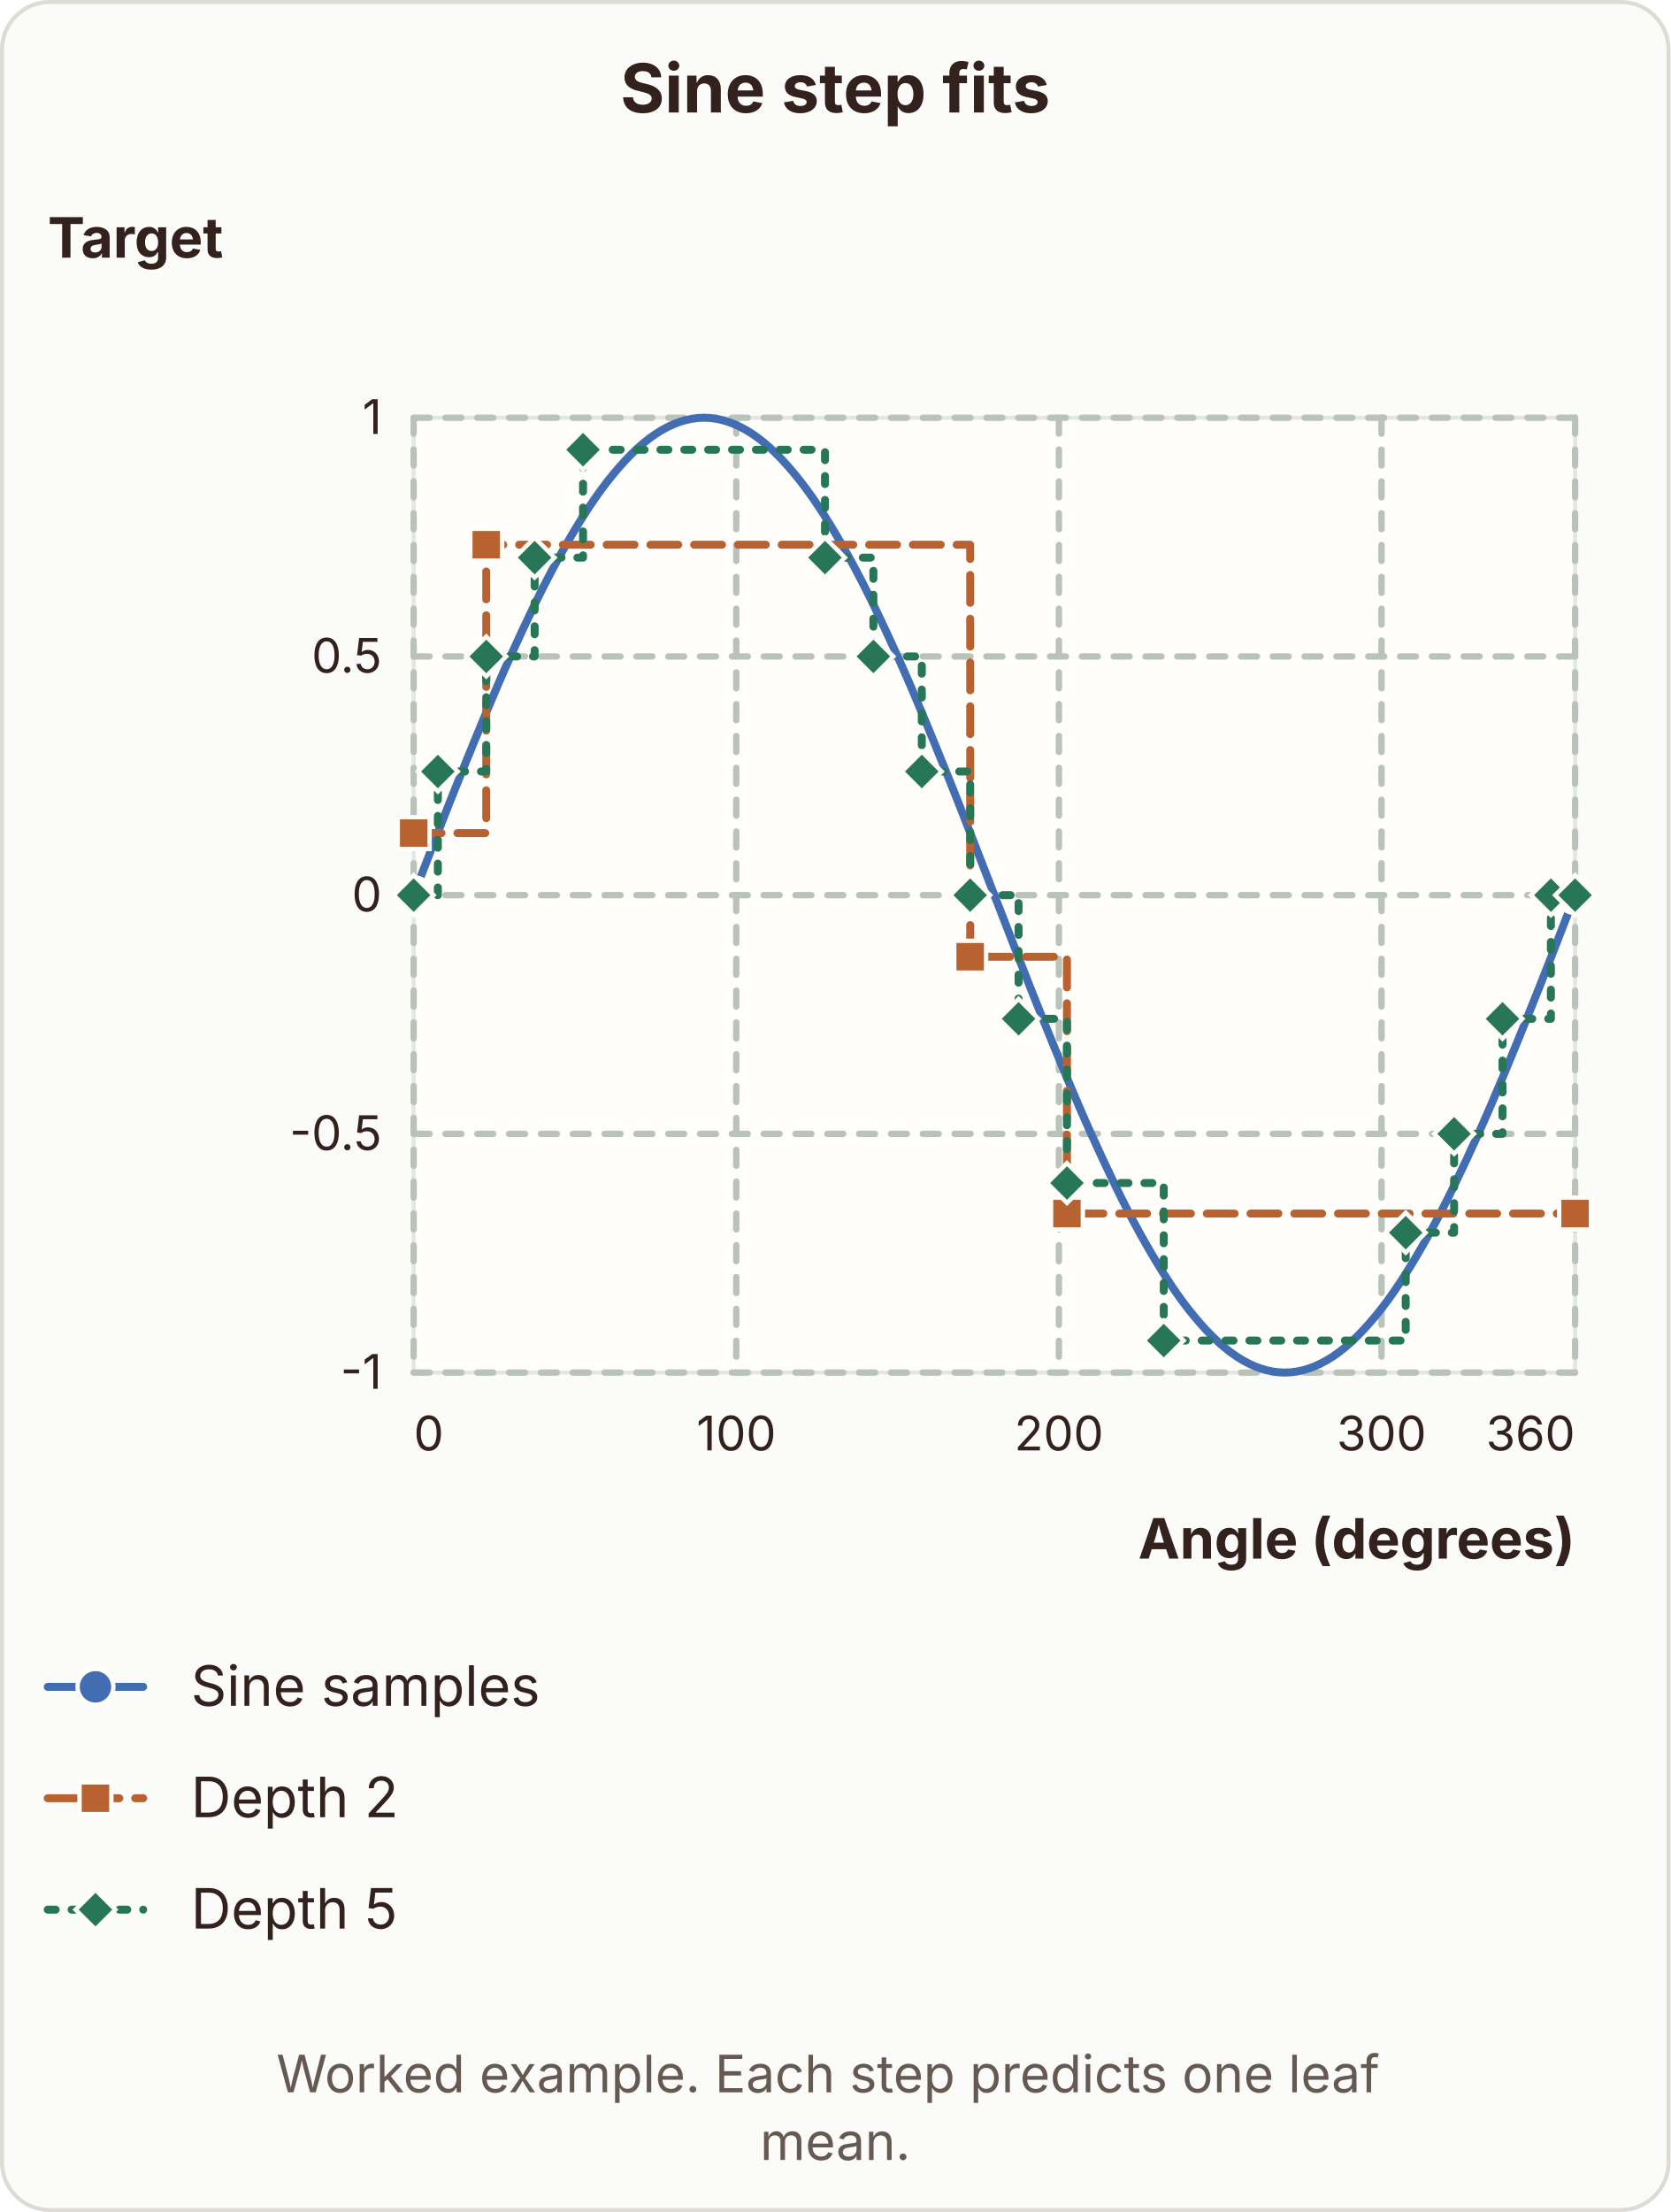
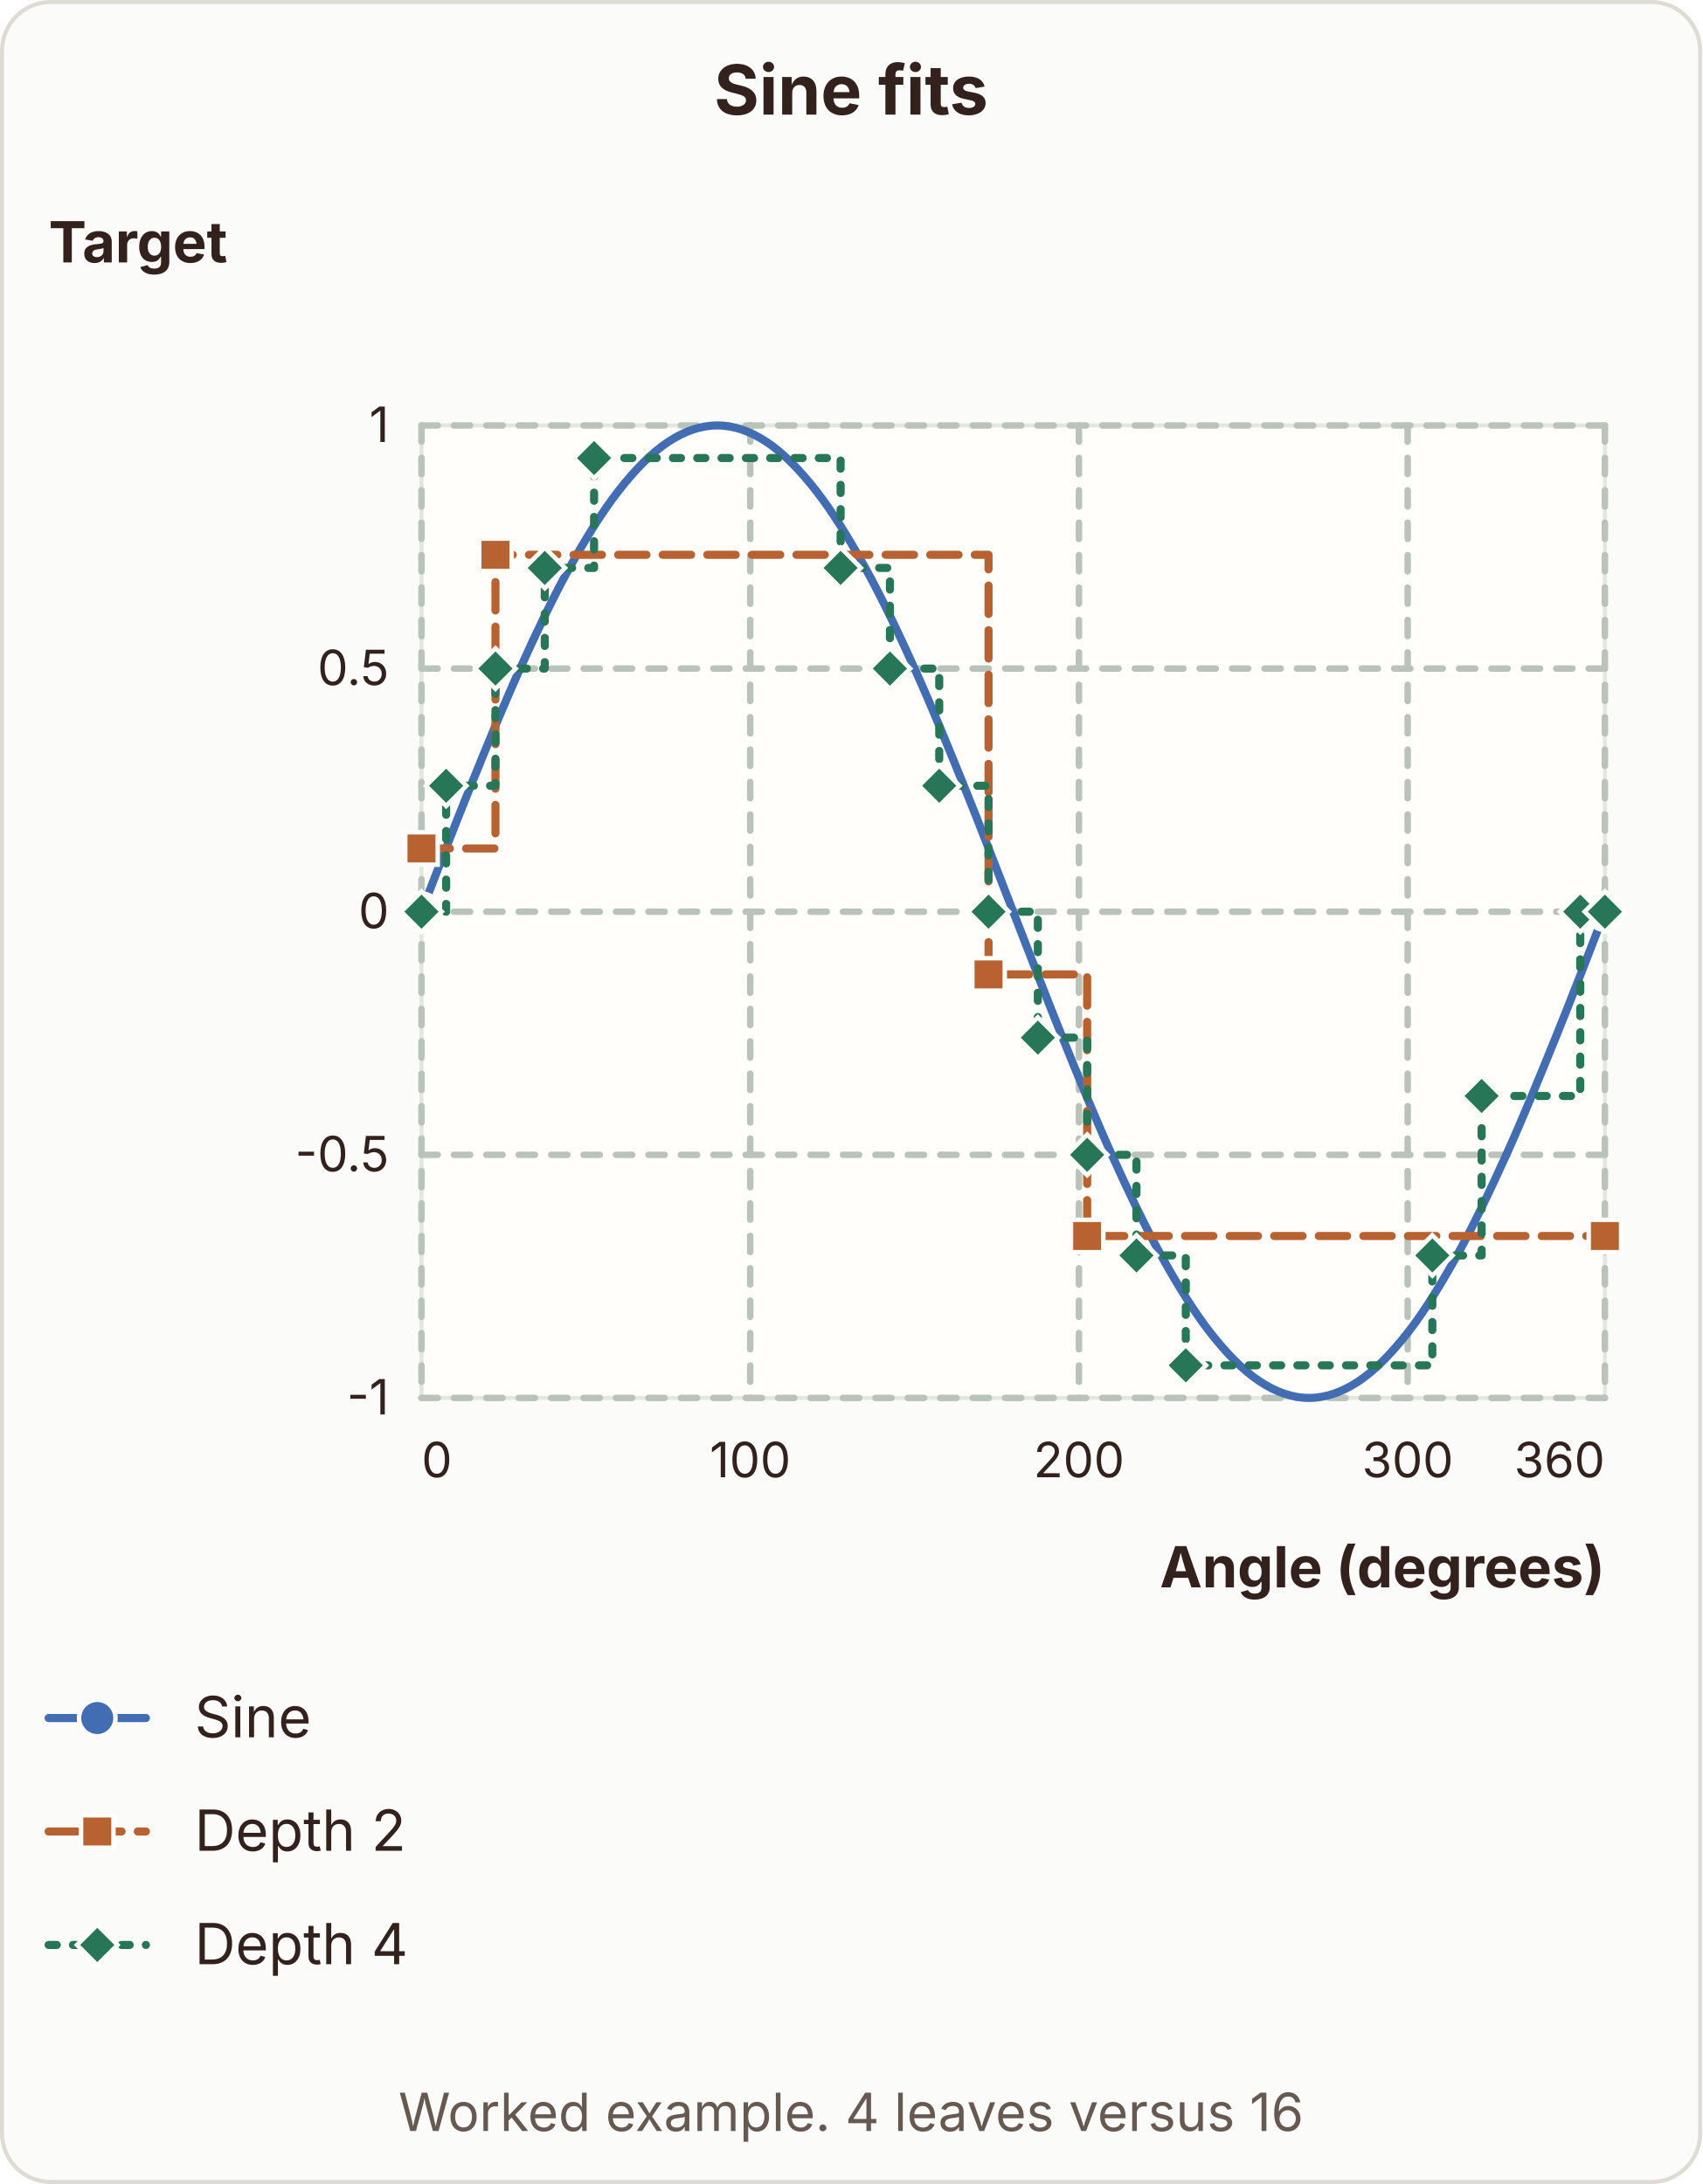
- <svg xmlns="http://www.w3.org/2000/svg" width="420" height="556" viewBox="0 0 420 556" role="img" aria-label="Sine step fits Angle (degrees): 0 to 360 Target: -1 to 1 Sine samples (line): (0, 0); (15, 0.259); (30, 0.5); (45, 0.707); (60, 0.866); (75, 0.966); (90, 1); (105, 0.966); (120, 0.866); (135, 0.707); (150, 0.5); (165, 0.259); (180, 0); (195, -0.259); (210, -0.5); (225, -0.707); (240, -0.866); (255, -0.966); (270, -1); (285, -0.966); (300, -0.866); (315, -0.707); (330, -0.5); (345, -0.259); (360, 0) Depth 2 (step): (0, 0.13); (22.5, 0.734); (172.5, -0.129); (202.5, -0.667); (360, -0.667) Depth 5 (step): (0, 0); (7.5, 0.259); (22.5, 0.5); (37.5, 0.707); (52.5, 0.933); (127.5, 0.707); (142.5, 0.5); (157.5, 0.259); (172.5, 0); (187.5, -0.259); (202.5, -0.603); (232.5, -0.933); (307.5, -0.707); (322.5, -0.5); (337.5, -0.259); (352.5, 0); (360, 0) Worked example. Each step predicts one leaf mean." font-family="Inter, Liberation Sans, Arial, sans-serif" style="display:block;max-width:none;margin-inline:auto;--color-ink:#202723;--color-ink-2:#5d675f;--color-line:#e3e7e0;--viz-surface:#fffefa" data-tutor-diagram="coordinate-plot">
-   <rect x="0.5" y="0.5" width="419" height="555" rx="12" fill="var(--viz-surface, #fbfbfa)" stroke="var(--color-line, #dedad4)" />
+ <svg xmlns="http://www.w3.org/2000/svg" width="420" height="539" viewBox="0 0 420 539" role="img" aria-label="Sine fits Angle (degrees): 0 to 360 Target: -1 to 1 Sine (line): (0, 0); (15, 0.259); (30, 0.5); (45, 0.707); (60, 0.866); (75, 0.966); (90, 1); (105, 0.966); (120, 0.866); (135, 0.707); (150, 0.5); (165, 0.259); (180, 0); (195, -0.259); (210, -0.5); (225, -0.707); (240, -0.866); (255, -0.966); (270, -1); (285, -0.966); (300, -0.866); (315, -0.707); (330, -0.5); (345, -0.259); (360, 0) Depth 2 (step): (0, 0.13); (22.5, 0.734); (172.5, -0.129); (202.5, -0.667); (360, -0.667) Depth 4 (step): (0, 0); (7.5, 0.259); (22.5, 0.5); (37.5, 0.707); (52.5, 0.933); (127.5, 0.707); (142.5, 0.5); (157.5, 0.259); (172.5, 0); (187.5, -0.259); (202.5, -0.5); (217.5, -0.707); (232.5, -0.933); (307.5, -0.707); (322.5, -0.379); (352.5, 0); (360, 0) Worked example. 4 leaves versus 16" font-family="Inter, Liberation Sans, Arial, sans-serif" style="display:block;max-width:none;margin-inline:auto;--color-ink:#202723;--color-ink-2:#5d675f;--color-line:#e3e7e0;--viz-surface:#fffefa" data-tutor-diagram="coordinate-plot">
+   <rect x="0.5" y="0.5" width="419" height="538" rx="12" fill="var(--viz-surface, #fbfbfa)" stroke="var(--color-line, #dedad4)" />
  <text x="210" y="22.5" fill="var(--color-ink, #32211c)" font-size="17" font-weight="700" text-anchor="middle">
-     <tspan x="210" y="28.28">Sine step fits</tspan>
+     <tspan x="210" y="28.28">Sine fits</tspan>
  </text>
  <g transform="translate(0 39)">
    <rect x="104" y="66" width="292" height="240" fill="#fffefa" stroke="#e3e7e0" stroke-width="1" data-tutor-plot-area="" />
    <text x="12" y="21" fill="var(--color-ink, #32211c)" font-size="14" font-weight="700" text-anchor="start">
      <tspan x="12" y="25.76">Target</tspan>
    </text>
    <polyline points="104,66 104,306" fill="none" stroke="#b9c3b9" stroke-width="1.6" stroke-dasharray="4 4" stroke-linecap="round" stroke-linejoin="round" />
    <polyline points="185.111,66 185.111,306" fill="none" stroke="#b9c3b9" stroke-width="1.6" stroke-dasharray="4 4" stroke-linecap="round" stroke-linejoin="round" />
    <polyline points="266.222,66 266.222,306" fill="none" stroke="#b9c3b9" stroke-width="1.6" stroke-dasharray="4 4" stroke-linecap="round" stroke-linejoin="round" />
    <polyline points="347.333,66 347.333,306" fill="none" stroke="#b9c3b9" stroke-width="1.6" stroke-dasharray="4 4" stroke-linecap="round" stroke-linejoin="round" />
    <polyline points="396,66 396,306" fill="none" stroke="#b9c3b9" stroke-width="1.6" stroke-dasharray="4 4" stroke-linecap="round" stroke-linejoin="round" />
    <polyline points="104,306 396,306" fill="none" stroke="#b9c3b9" stroke-width="1.6" stroke-dasharray="4 4" stroke-linecap="round" stroke-linejoin="round" />
    <text x="96" y="306" fill="var(--color-ink, #32211c)" font-size="12" font-weight="400" text-anchor="end">
      <tspan x="96" y="310.08">-1</tspan>
    </text>
    <polyline points="104,246 396,246" fill="none" stroke="#b9c3b9" stroke-width="1.6" stroke-dasharray="4 4" stroke-linecap="round" stroke-linejoin="round" />
    <text x="96" y="246" fill="var(--color-ink, #32211c)" font-size="12" font-weight="400" text-anchor="end">
      <tspan x="96" y="250.08">-0.5</tspan>
    </text>
    <polyline points="104,186 396,186" fill="none" stroke="#b9c3b9" stroke-width="1.6" stroke-dasharray="4 4" stroke-linecap="round" stroke-linejoin="round" />
    <text x="96" y="186" fill="var(--color-ink, #32211c)" font-size="12" font-weight="400" text-anchor="end">
      <tspan x="96" y="190.08">0</tspan>
    </text>
    <polyline points="104,126 396,126" fill="none" stroke="#b9c3b9" stroke-width="1.6" stroke-dasharray="4 4" stroke-linecap="round" stroke-linejoin="round" />
    <text x="96" y="126" fill="var(--color-ink, #32211c)" font-size="12" font-weight="400" text-anchor="end">
      <tspan x="96" y="130.08">0.5</tspan>
    </text>
    <polyline points="104,66 396,66" fill="none" stroke="#b9c3b9" stroke-width="1.6" stroke-dasharray="4 4" stroke-linecap="round" stroke-linejoin="round" />
    <text x="96" y="66" fill="var(--color-ink, #32211c)" font-size="12" font-weight="400" text-anchor="end">
      <tspan x="96" y="70.08">1</tspan>
    </text>
    <text x="104" y="321.5" fill="var(--color-ink, #32211c)" font-size="12" font-weight="400" text-anchor="start">
      <tspan x="104" y="325.58">0</tspan>
    </text>
    <text x="185.111" y="321.5" fill="var(--color-ink, #32211c)" font-size="12" font-weight="400" text-anchor="middle">
      <tspan x="185.111" y="325.58">100</tspan>
    </text>
    <text x="266.222" y="321.5" fill="var(--color-ink, #32211c)" font-size="12" font-weight="400" text-anchor="middle">
      <tspan x="266.222" y="325.58">200</tspan>
    </text>
    <text x="347.333" y="321.5" fill="var(--color-ink, #32211c)" font-size="12" font-weight="400" text-anchor="middle">
      <tspan x="347.333" y="325.58">300</tspan>
    </text>
    <text x="396" y="321.5" fill="var(--color-ink, #32211c)" font-size="12" font-weight="400" text-anchor="end">
      <tspan x="396" y="325.58">360</tspan>
    </text>
    <text x="396" y="348" fill="var(--color-ink, #32211c)" font-size="14" font-weight="700" text-anchor="end">
      <tspan x="396" y="352.76">Angle (degrees)</tspan>
    </text>
    <polyline points="12,385 36,385" fill="none" stroke="#426db2" stroke-width="2" stroke-linejoin="round" stroke-linecap="round" />
    <circle cx="24" cy="385" r="4.5" fill="#426db2" stroke="#fffefa" stroke-width="1.1" />
    <text x="48" y="385" fill="var(--color-ink, #32211c)" font-size="14" font-weight="400" text-anchor="start">
-       <tspan x="48" y="389.76">Sine samples</tspan>
+       <tspan x="48" y="389.76">Sine</tspan>
    </text>
    <polyline points="12,413 36,413" fill="none" stroke="#b86232" stroke-width="2" stroke-dasharray="7 4" stroke-linejoin="round" stroke-linecap="round" />
    <rect x="20" y="409" width="8" height="8" fill="#b86232" stroke="#fffefa" stroke-width="1.1" />
    <text x="48" y="413" fill="var(--color-ink, #32211c)" font-size="14" font-weight="400" text-anchor="start">
      <tspan x="48" y="417.76">Depth 2</tspan>
    </text>
    <polyline points="12,441 36,441" fill="none" stroke="#267657" stroke-width="2" stroke-dasharray="2 4" stroke-linejoin="round" stroke-linecap="round" />
    <polygon points="24,436 29,441 24,446 19,441" fill="#267657" stroke="#fffefa" stroke-width="1.1" />
    <text x="48" y="441" fill="var(--color-ink, #32211c)" font-size="14" font-weight="400" text-anchor="start">
-       <tspan x="48" y="445.76">Depth 5</tspan>
+       <tspan x="48" y="445.76">Depth 4</tspan>
    </text>
-     <path d="M104,186C108.056,175.46 112.111,164.92 116.167,154.92C120.222,144.92 124.278,134.96 128.333,126C132.389,117.04 136.444,108.48 140.5,101.16C144.556,93.84 148.611,87.26 152.667,82.08C156.722,76.9 160.778,72.76 164.833,70.08C168.889,67.4 172.944,66 177,66C181.056,66 185.111,67.4 189.167,70.08C193.222,72.76 197.278,76.9 201.333,82.08C205.389,87.26 209.444,93.84 213.5,101.16C217.556,108.48 221.611,117.04 225.667,126C229.722,134.96 233.778,144.92 237.833,154.92C241.889,164.92 245.944,175.64 250,186C254.056,196.36 258.111,207.08 262.167,217.08C266.222,227.08 270.278,237.04 274.333,246C278.389,254.96 282.444,263.52 286.5,270.84C290.556,278.16 294.611,284.74 298.667,289.92C302.722,295.1 306.778,299.24 310.833,301.92C314.889,304.6 318.944,306 323,306C327.056,306 331.111,304.6 335.167,301.92C339.222,299.24 343.278,295.1 347.333,289.92C351.389,284.74 355.444,278.16 359.5,270.84C363.556,263.52 367.611,254.96 371.667,246C375.722,237.04 379.778,227.08 383.833,217.08C387.889,207.08 391.944,196.54 396,186" fill="none" stroke="#426db2" stroke-width="2" stroke-linejoin="round" stroke-linecap="round" data-tutor-plot-series="Sine samples" />
+     <path d="M104,186C108.056,175.46 112.111,164.92 116.167,154.92C120.222,144.92 124.278,134.96 128.333,126C132.389,117.04 136.444,108.48 140.5,101.16C144.556,93.84 148.611,87.26 152.667,82.08C156.722,76.9 160.778,72.76 164.833,70.08C168.889,67.4 172.944,66 177,66C181.056,66 185.111,67.4 189.167,70.08C193.222,72.76 197.278,76.9 201.333,82.08C205.389,87.26 209.444,93.84 213.5,101.16C217.556,108.48 221.611,117.04 225.667,126C229.722,134.96 233.778,144.92 237.833,154.92C241.889,164.92 245.944,175.64 250,186C254.056,196.36 258.111,207.08 262.167,217.08C266.222,227.08 270.278,237.04 274.333,246C278.389,254.96 282.444,263.52 286.5,270.84C290.556,278.16 294.611,284.74 298.667,289.92C302.722,295.1 306.778,299.24 310.833,301.92C314.889,304.6 318.944,306 323,306C327.056,306 331.111,304.6 335.167,301.92C339.222,299.24 343.278,295.1 347.333,289.92C351.389,284.74 355.444,278.16 359.5,270.84C363.556,263.52 367.611,254.96 371.667,246C375.722,237.04 379.778,227.08 383.833,217.08C387.889,207.08 391.944,196.54 396,186" fill="none" stroke="#426db2" stroke-width="2" stroke-linejoin="round" stroke-linecap="round" data-tutor-plot-series="Sine" />
    <polyline points="104,170.4 122.25,170.4 122.25,97.92 243.917,97.92 243.917,201.48 268.25,201.48 268.25,266.04 396,266.04 396,266.04" fill="none" stroke="#b86232" stroke-width="2" stroke-dasharray="7 4" stroke-linejoin="round" stroke-linecap="round" data-tutor-plot-series="Depth 2" />
-     <polyline points="104,186 110.083,186 110.083,154.92 122.25,154.92 122.25,126 134.417,126 134.417,101.16 146.583,101.16 146.583,74.04 207.417,74.04 207.417,101.16 219.583,101.16 219.583,126 231.75,126 231.75,154.92 243.917,154.92 243.917,186 256.083,186 256.083,217.08 268.25,217.08 268.25,258.36 292.583,258.36 292.583,297.96 353.417,297.96 353.417,270.84 365.583,270.84 365.583,246 377.75,246 377.75,217.08 389.917,217.08 389.917,186 396,186 396,186" fill="none" stroke="#267657" stroke-width="2" stroke-dasharray="2 4" stroke-linejoin="round" stroke-linecap="round" data-tutor-plot-series="Depth 5" />
+     <polyline points="104,186 110.083,186 110.083,154.92 122.25,154.92 122.25,126 134.417,126 134.417,101.16 146.583,101.16 146.583,74.04 207.417,74.04 207.417,101.16 219.583,101.16 219.583,126 231.75,126 231.75,154.92 243.917,154.92 243.917,186 256.083,186 256.083,217.08 268.25,217.08 268.25,246 280.417,246 280.417,270.84 292.583,270.84 292.583,297.96 353.417,297.96 353.417,270.84 365.583,270.84 365.583,231.48 389.917,231.48 389.917,186 396,186 396,186" fill="none" stroke="#267657" stroke-width="2" stroke-dasharray="2 4" stroke-linejoin="round" stroke-linecap="round" data-tutor-plot-series="Depth 4" />
    <circle cx="104" cy="186" r="4.5" fill="#426db2" stroke="#fffefa" stroke-width="1.1" data-tutor-coordinate-point="0,0" />
    <circle cx="396" cy="186" r="4.5" fill="#426db2" stroke="#fffefa" stroke-width="1.1" data-tutor-coordinate-point="360,0" />
    <rect x="100" y="166.4" width="8" height="8" fill="#b86232" stroke="#fffefa" stroke-width="1.1" data-tutor-coordinate-point="0,0.13" />
    <rect x="118.25" y="93.92" width="8" height="8" fill="#b86232" stroke="#fffefa" stroke-width="1.1" data-tutor-coordinate-point="22.5,0.734" />
    <rect x="239.917" y="197.48" width="8" height="8" fill="#b86232" stroke="#fffefa" stroke-width="1.1" data-tutor-coordinate-point="172.5,-0.129" />
    <rect x="264.25" y="262.04" width="8" height="8" fill="#b86232" stroke="#fffefa" stroke-width="1.1" data-tutor-coordinate-point="202.5,-0.667" />
    <rect x="392" y="262.04" width="8" height="8" fill="#b86232" stroke="#fffefa" stroke-width="1.1" data-tutor-coordinate-point="360,-0.667" />
    <polygon points="104,181 109,186 104,191 99,186" fill="#267657" stroke="#fffefa" stroke-width="1.1" data-tutor-coordinate-point="0,0" />
    <polygon points="110.083,149.92 115.083,154.92 110.083,159.92 105.083,154.92" fill="#267657" stroke="#fffefa" stroke-width="1.1" data-tutor-coordinate-point="7.5,0.259" />
    <polygon points="122.25,121 127.25,126 122.25,131 117.25,126" fill="#267657" stroke="#fffefa" stroke-width="1.1" data-tutor-coordinate-point="22.5,0.5" />
    <polygon points="134.417,96.16 139.417,101.16 134.417,106.16 129.417,101.16" fill="#267657" stroke="#fffefa" stroke-width="1.1" data-tutor-coordinate-point="37.5,0.707" />
    <polygon points="146.583,69.04 151.583,74.04 146.583,79.04 141.583,74.04" fill="#267657" stroke="#fffefa" stroke-width="1.1" data-tutor-coordinate-point="52.5,0.933" />
    <polygon points="207.417,96.16 212.417,101.16 207.417,106.16 202.417,101.16" fill="#267657" stroke="#fffefa" stroke-width="1.1" data-tutor-coordinate-point="127.5,0.707" />
    <polygon points="219.583,121 224.583,126 219.583,131 214.583,126" fill="#267657" stroke="#fffefa" stroke-width="1.1" data-tutor-coordinate-point="142.5,0.5" />
    <polygon points="231.75,149.92 236.75,154.92 231.75,159.92 226.75,154.92" fill="#267657" stroke="#fffefa" stroke-width="1.1" data-tutor-coordinate-point="157.5,0.259" />
    <polygon points="243.917,181 248.917,186 243.917,191 238.917,186" fill="#267657" stroke="#fffefa" stroke-width="1.1" data-tutor-coordinate-point="172.5,0" />
    <polygon points="256.083,212.08 261.083,217.08 256.083,222.08 251.083,217.08" fill="#267657" stroke="#fffefa" stroke-width="1.1" data-tutor-coordinate-point="187.5,-0.259" />
-     <polygon points="268.25,253.36 273.25,258.36 268.25,263.36 263.25,258.36" fill="#267657" stroke="#fffefa" stroke-width="1.1" data-tutor-coordinate-point="202.5,-0.603" />
+     <polygon points="268.25,241 273.25,246 268.25,251 263.25,246" fill="#267657" stroke="#fffefa" stroke-width="1.1" data-tutor-coordinate-point="202.5,-0.5" />
+     <polygon points="280.417,265.84 285.417,270.84 280.417,275.84 275.417,270.84" fill="#267657" stroke="#fffefa" stroke-width="1.1" data-tutor-coordinate-point="217.5,-0.707" />
    <polygon points="292.583,292.96 297.583,297.96 292.583,302.96 287.583,297.96" fill="#267657" stroke="#fffefa" stroke-width="1.1" data-tutor-coordinate-point="232.5,-0.933" />
    <polygon points="353.417,265.84 358.417,270.84 353.417,275.84 348.417,270.84" fill="#267657" stroke="#fffefa" stroke-width="1.1" data-tutor-coordinate-point="307.5,-0.707" />
-     <polygon points="365.583,241 370.583,246 365.583,251 360.583,246" fill="#267657" stroke="#fffefa" stroke-width="1.1" data-tutor-coordinate-point="322.5,-0.5" />
-     <polygon points="377.75,212.08 382.75,217.08 377.75,222.08 372.75,217.08" fill="#267657" stroke="#fffefa" stroke-width="1.1" data-tutor-coordinate-point="337.5,-0.259" />
+     <polygon points="365.583,226.48 370.583,231.48 365.583,236.48 360.583,231.48" fill="#267657" stroke="#fffefa" stroke-width="1.1" data-tutor-coordinate-point="322.5,-0.379" />
    <polygon points="389.917,181 394.917,186 389.917,191 384.917,186" fill="#267657" stroke="#fffefa" stroke-width="1.1" data-tutor-coordinate-point="352.5,0" />
    <polygon points="396,181 401,186 396,191 391,186" fill="#267657" stroke="#fffefa" stroke-width="1.1" data-tutor-coordinate-point="360,0" />
  </g>
-   <text x="210" y="530" fill="var(--color-ink-2, #665951)" font-size="13" font-weight="400" text-anchor="middle">
-     <tspan x="210" y="525.92">Worked example. Each step predicts one leaf</tspan>
-     <tspan x="210" y="542.92">mean.</tspan>
+   <text x="210" y="521.5" fill="var(--color-ink-2, #665951)" font-size="13" font-weight="400" text-anchor="middle">
+     <tspan x="210" y="525.92">Worked example. 4 leaves versus 16</tspan>
  </text>
</svg>
